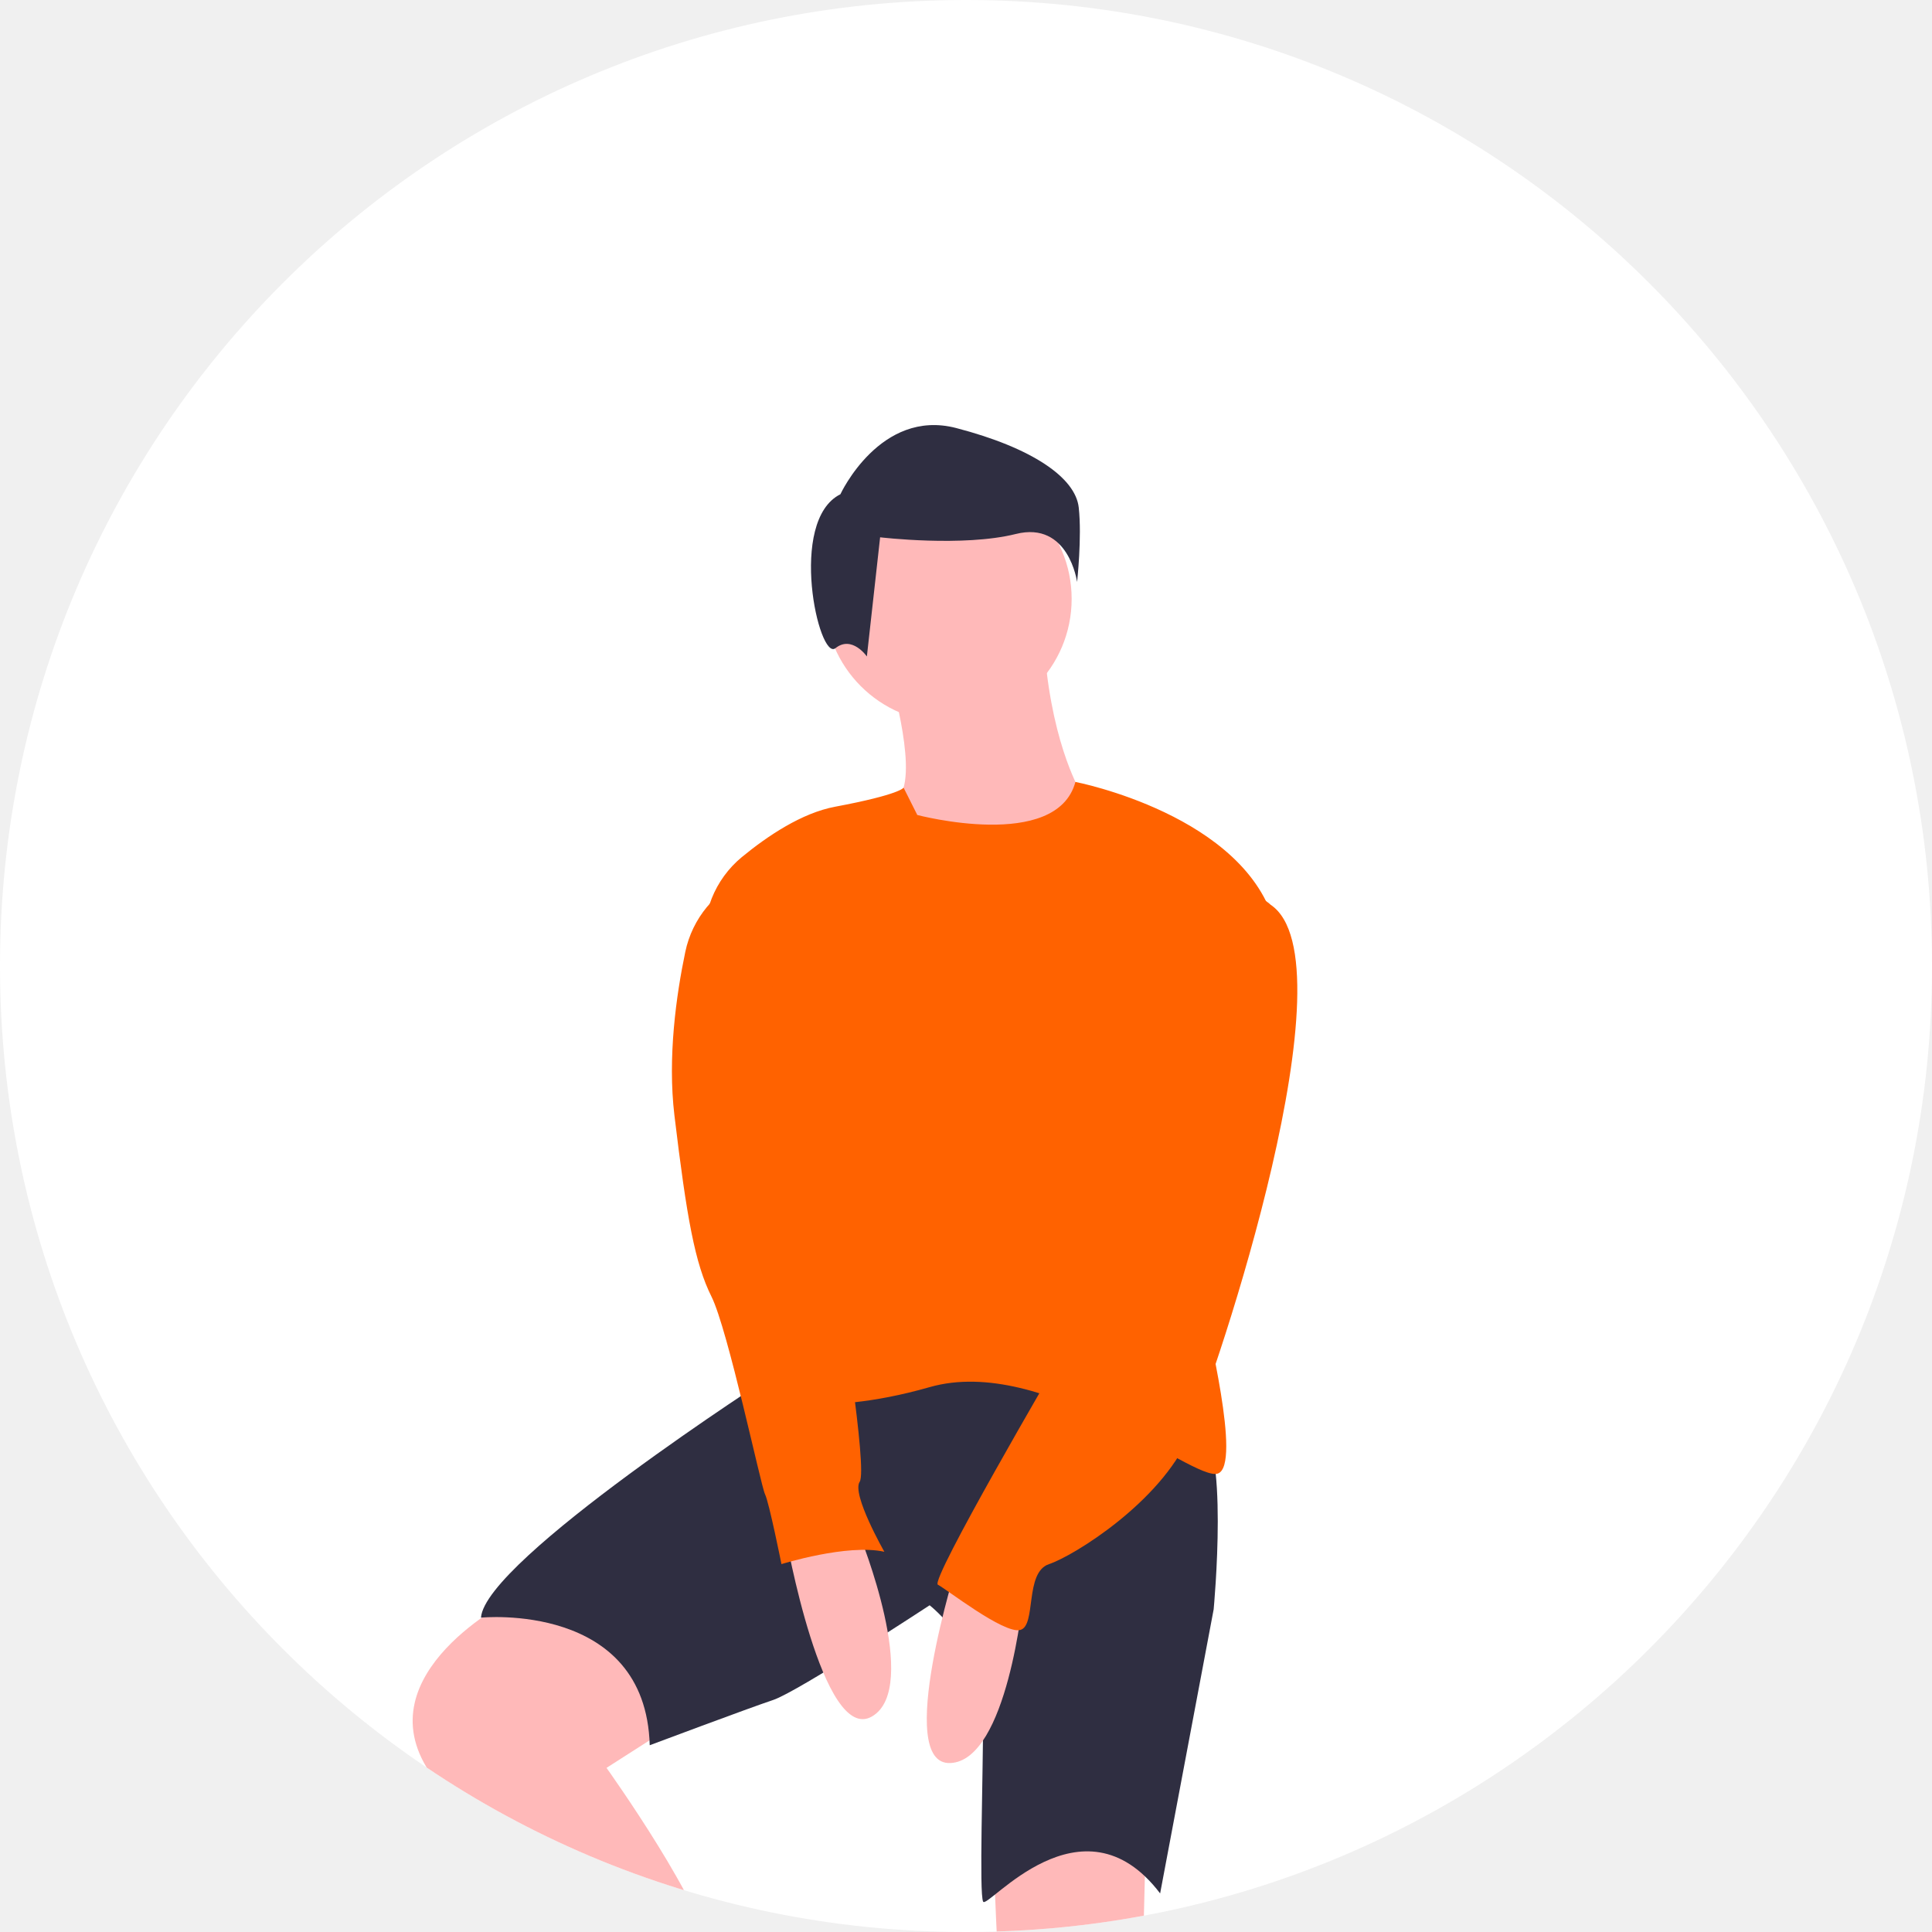
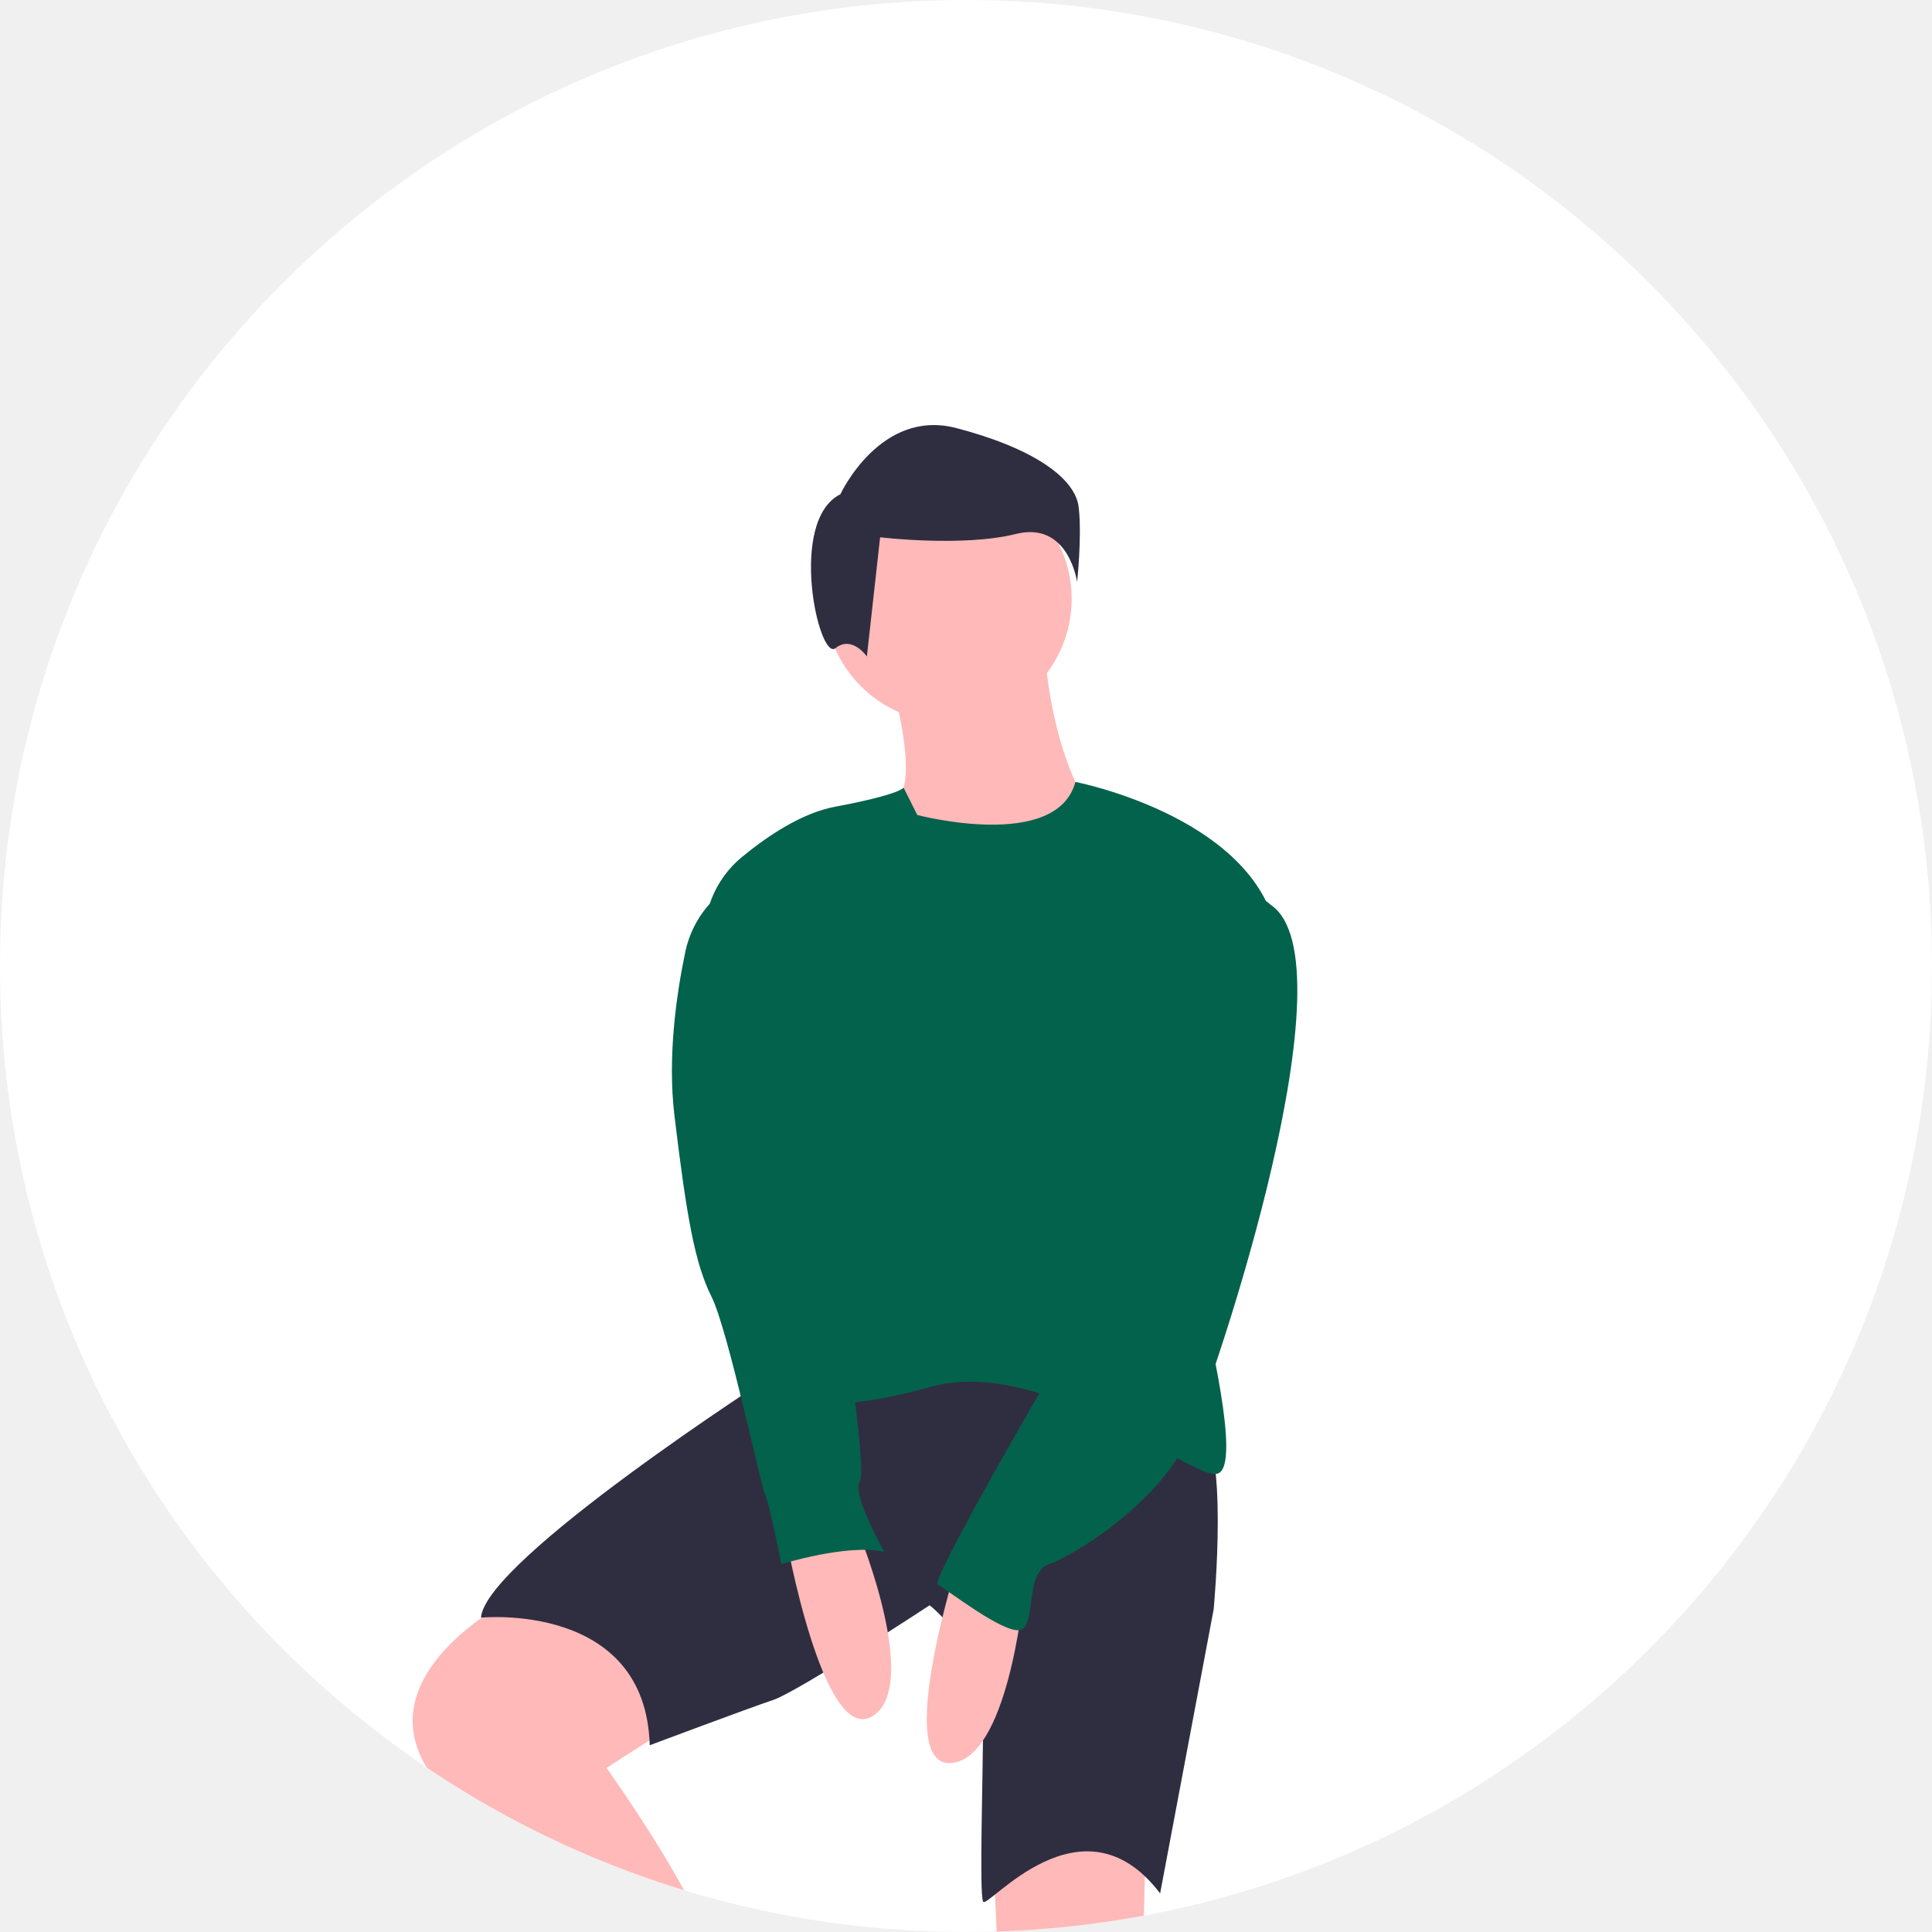
<svg xmlns="http://www.w3.org/2000/svg" width="640" height="640" viewBox="0 0 640 640" role="img" artist="Katerina Limpitsouni" source="https://undraw.co/">
  <defs>
    <clipPath id="a-7">
      <circle cx="320" cy="320" r="320" transform="translate(16647 15904)" fill="none" stroke="#707070" stroke-width="1" />
    </clipPath>
  </defs>
  <g transform="translate(-640 -220)">
    <circle cx="320" cy="320" r="320" transform="translate(640 220)" fill="#ffffff" />
    <g transform="translate(-16007 -15684)" clip-path="url(#a-7)">
      <g transform="translate(16783.697 16044.811)">
        <path d="M574.925,358.759s9.545,31.361,4.091,40.906,9.545,30,34.088,20.453,25.907-20.453,25.907-20.453-9.545-15-12.272-46.36Z" transform="translate(-417.302 -277.318)" fill="#ffb9b9" />
        <path d="M499.912,567.9s-49.087,24.544-27.27,57.268c12.681,19.022,36.879,56.01,54.921,83.652a278.988,278.988,0,0,1,34.362,74.916l3.437,11.873L579,811.967l28.634-32.725s-42.269-77.721-42.269-92.72S531.273,623.8,531.273,623.8l34.088-21.816S527.182,558.352,499.912,567.9Z" transform="translate(-467.052 -178.981)" fill="#ffb9b9" />
        <path d="M601.733,627.822S603.1,666,604.46,681c1.125,12.374-9.815,47.021-6.022,85.566a362.319,362.319,0,0,1-.826,74.927l-5.424,49.49,40.906,4.091,13.635-111.809s8.181-79.084,4.091-104.991l1.363-54.541S622.186,612.823,601.733,627.822Z" transform="translate(-409.34 -154.368)" fill="#ffb9b9" />
        <path d="M579.352,520.482S483.9,581.84,482.541,600.93c0,0,54.541-5.454,55.9,42.269,0,0,32.725-12.272,40.906-15s51.814-31.361,51.814-31.361,17.726,13.635,17.726,35.452-1.364,60,0,62.722,32.725-36.815,58.632-2.727L725.249,598.2s5.454-57.268-5.454-61.359L643.437,508.21Z" transform="translate(-459.908 -205.878)" fill="#2f2e41" />
        <circle cx="40.906" cy="40.906" r="40.906" transform="translate(136.488 16.674)" fill="#ffb9b9" />
-         <path d="M603.718,393.155s46.14,12.186,52.385-10.951c0,0,56.7,10.951,66.241,47.766s-23.18,125.444-23.18,128.171,12.272,50.451,4.091,53.178-57.268-39.542-95.447-28.634-57.268,2.727-57.268,2.727L533.422,437.453a34.179,34.179,0,0,1,12.152-30.332c8.545-7.033,19.883-14.632,30.875-16.693,21.816-4.091,22.723-6.33,22.723-6.33Z" transform="translate(-436.551 -263.991)" fill="#ff6200" />
+         <path d="M603.718,393.155s46.14,12.186,52.385-10.951c0,0,56.7,10.951,66.241,47.766s-23.18,125.444-23.18,128.171,12.272,50.451,4.091,53.178-57.268-39.542-95.447-28.634-57.268,2.727-57.268,2.727L533.422,437.453a34.179,34.179,0,0,1,12.152-30.332c8.545-7.033,19.883-14.632,30.875-16.693,21.816-4.091,22.723-6.33,22.723-6.33Z" transform="translate(-436.551 -263.991)" fill="#03624C" />
        <path d="M551.6,553s12.272,69.54,28.634,60-4.091-60-4.091-60Z" transform="translate(-428.061 -185.221)" fill="#ffb9b9" />
        <path d="M593.792,559.16S572.529,626.5,591.451,625.6s24.105-55.091,24.105-55.091Z" transform="translate(-413.297 -182.381)" fill="#ffb9b9" />
        <path d="M567.1,324.219s13.159-28.511,38.38-21.932,39.477,16.449,40.573,26.318-.548,24.673-.548,24.673-2.742-20.287-20.287-15.9-44.96,1.1-44.96,1.1l-4.386,39.477s-4.935-7.128-10.417-2.741S549.556,332.992,567.1,324.219Z" transform="translate(-425.405 -301.302)" fill="#2f2e41" />
-         <path d="M674.792,416.423s-32.725,88.629-30,99.537,0,12.272-4.091,15-15,31.361-15,31.361-42.269,72.267-39.542,73.63,21.816,16.362,27.271,15,1.364-19.089,9.545-21.816,36.815-20.453,46.36-42.269,54.7-157.614,27.063-176.156C696.4,410.708,685.7,400.061,674.792,416.423Z" transform="translate(-412.178 -251.808)" fill="#ff6200" />
-         <path d="M551.207,403.7l-.554.231a34.336,34.336,0,0,0-20.4,24.689c-2.977,14.251-5.907,34.863-3.591,54.164,4.091,34.088,6.818,49.087,12.272,60S555.3,605.5,556.661,608.224s5.454,23.18,5.454,23.18,21.816-6.818,34.088-4.091c0,0-10.908-19.089-8.181-23.18s-6.818-62.722-6.818-62.722Z" transform="translate(-439.944 -254.079)" fill="#ff6200" />
+         <path d="M674.792,416.423s-32.725,88.629-30,99.537,0,12.272-4.091,15-15,31.361-15,31.361-42.269,72.267-39.542,73.63,21.816,16.362,27.271,15,1.364-19.089,9.545-21.816,36.815-20.453,46.36-42.269,54.7-157.614,27.063-176.156C696.4,410.708,685.7,400.061,674.792,416.423Z" transform="translate(-412.178 -251.808)" fill="#03624C" />
+         <path d="M551.207,403.7l-.554.231a34.336,34.336,0,0,0-20.4,24.689c-2.977,14.251-5.907,34.863-3.591,54.164,4.091,34.088,6.818,49.087,12.272,60S555.3,605.5,556.661,608.224s5.454,23.18,5.454,23.18,21.816-6.818,34.088-4.091c0,0-10.908-19.089-8.181-23.18s-6.818-62.722-6.818-62.722Z" transform="translate(-439.944 -254.079)" fill="#03624C" />
      </g>
    </g>
  </g>
</svg>
